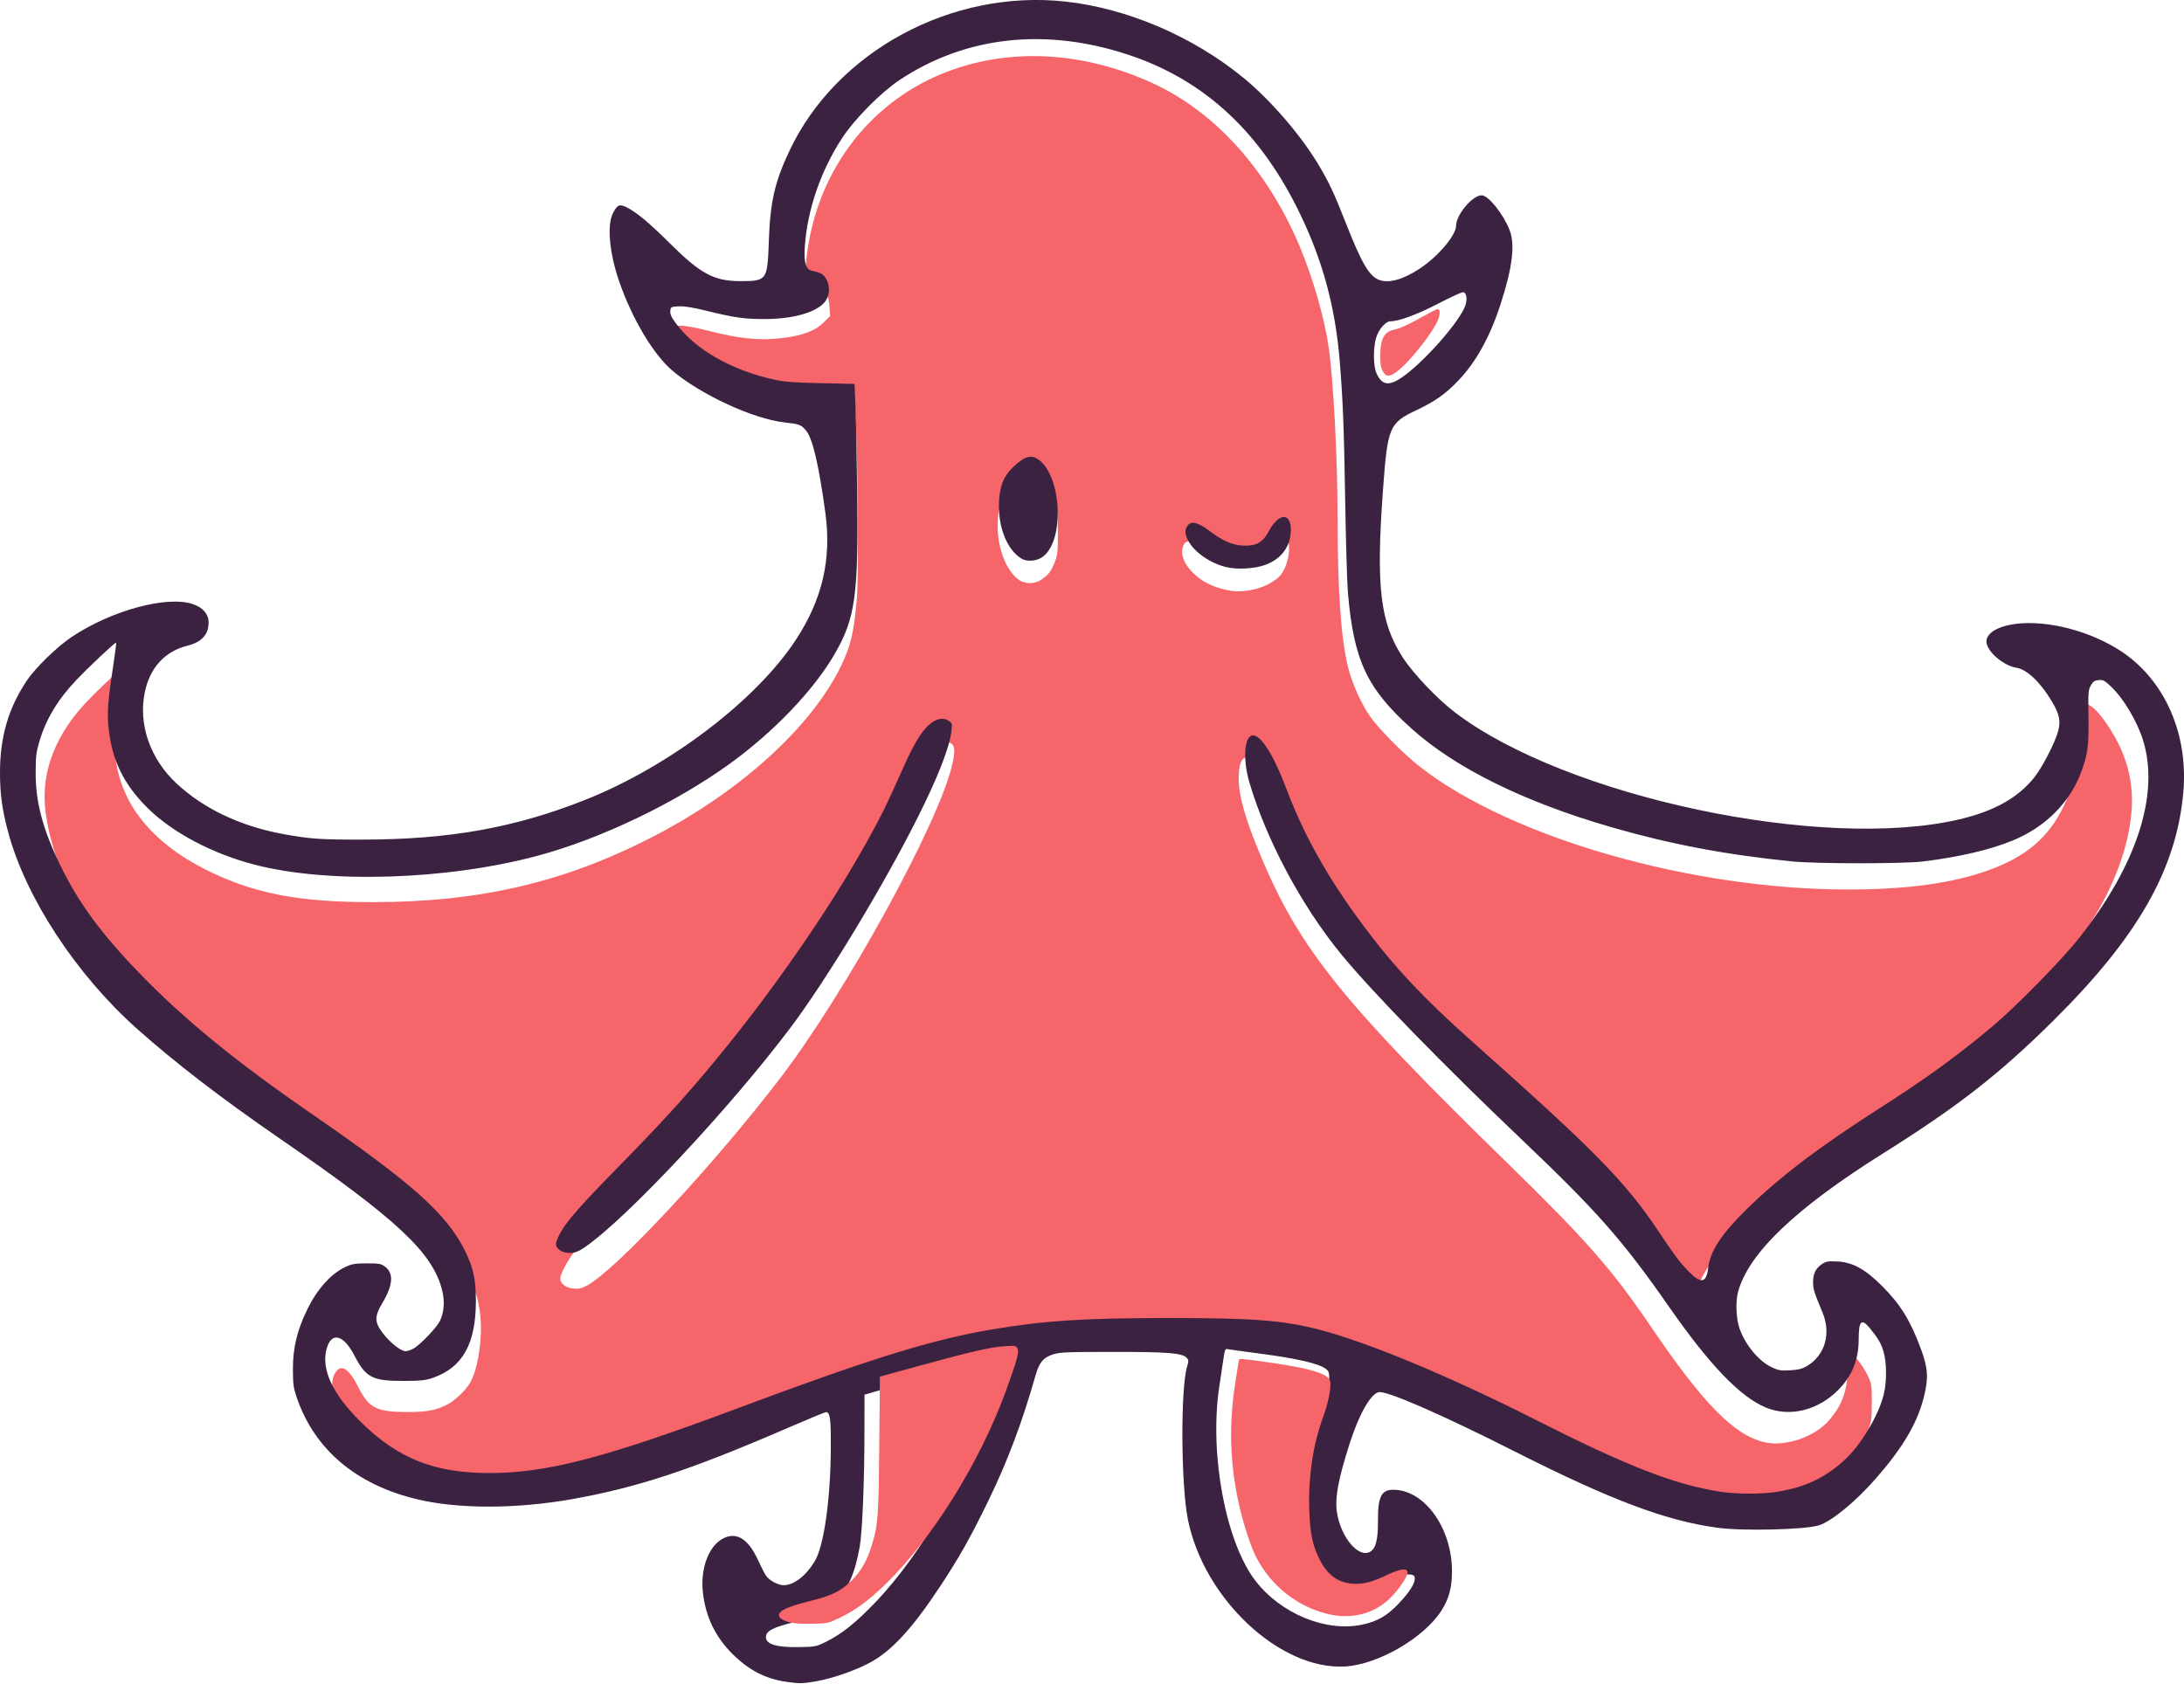
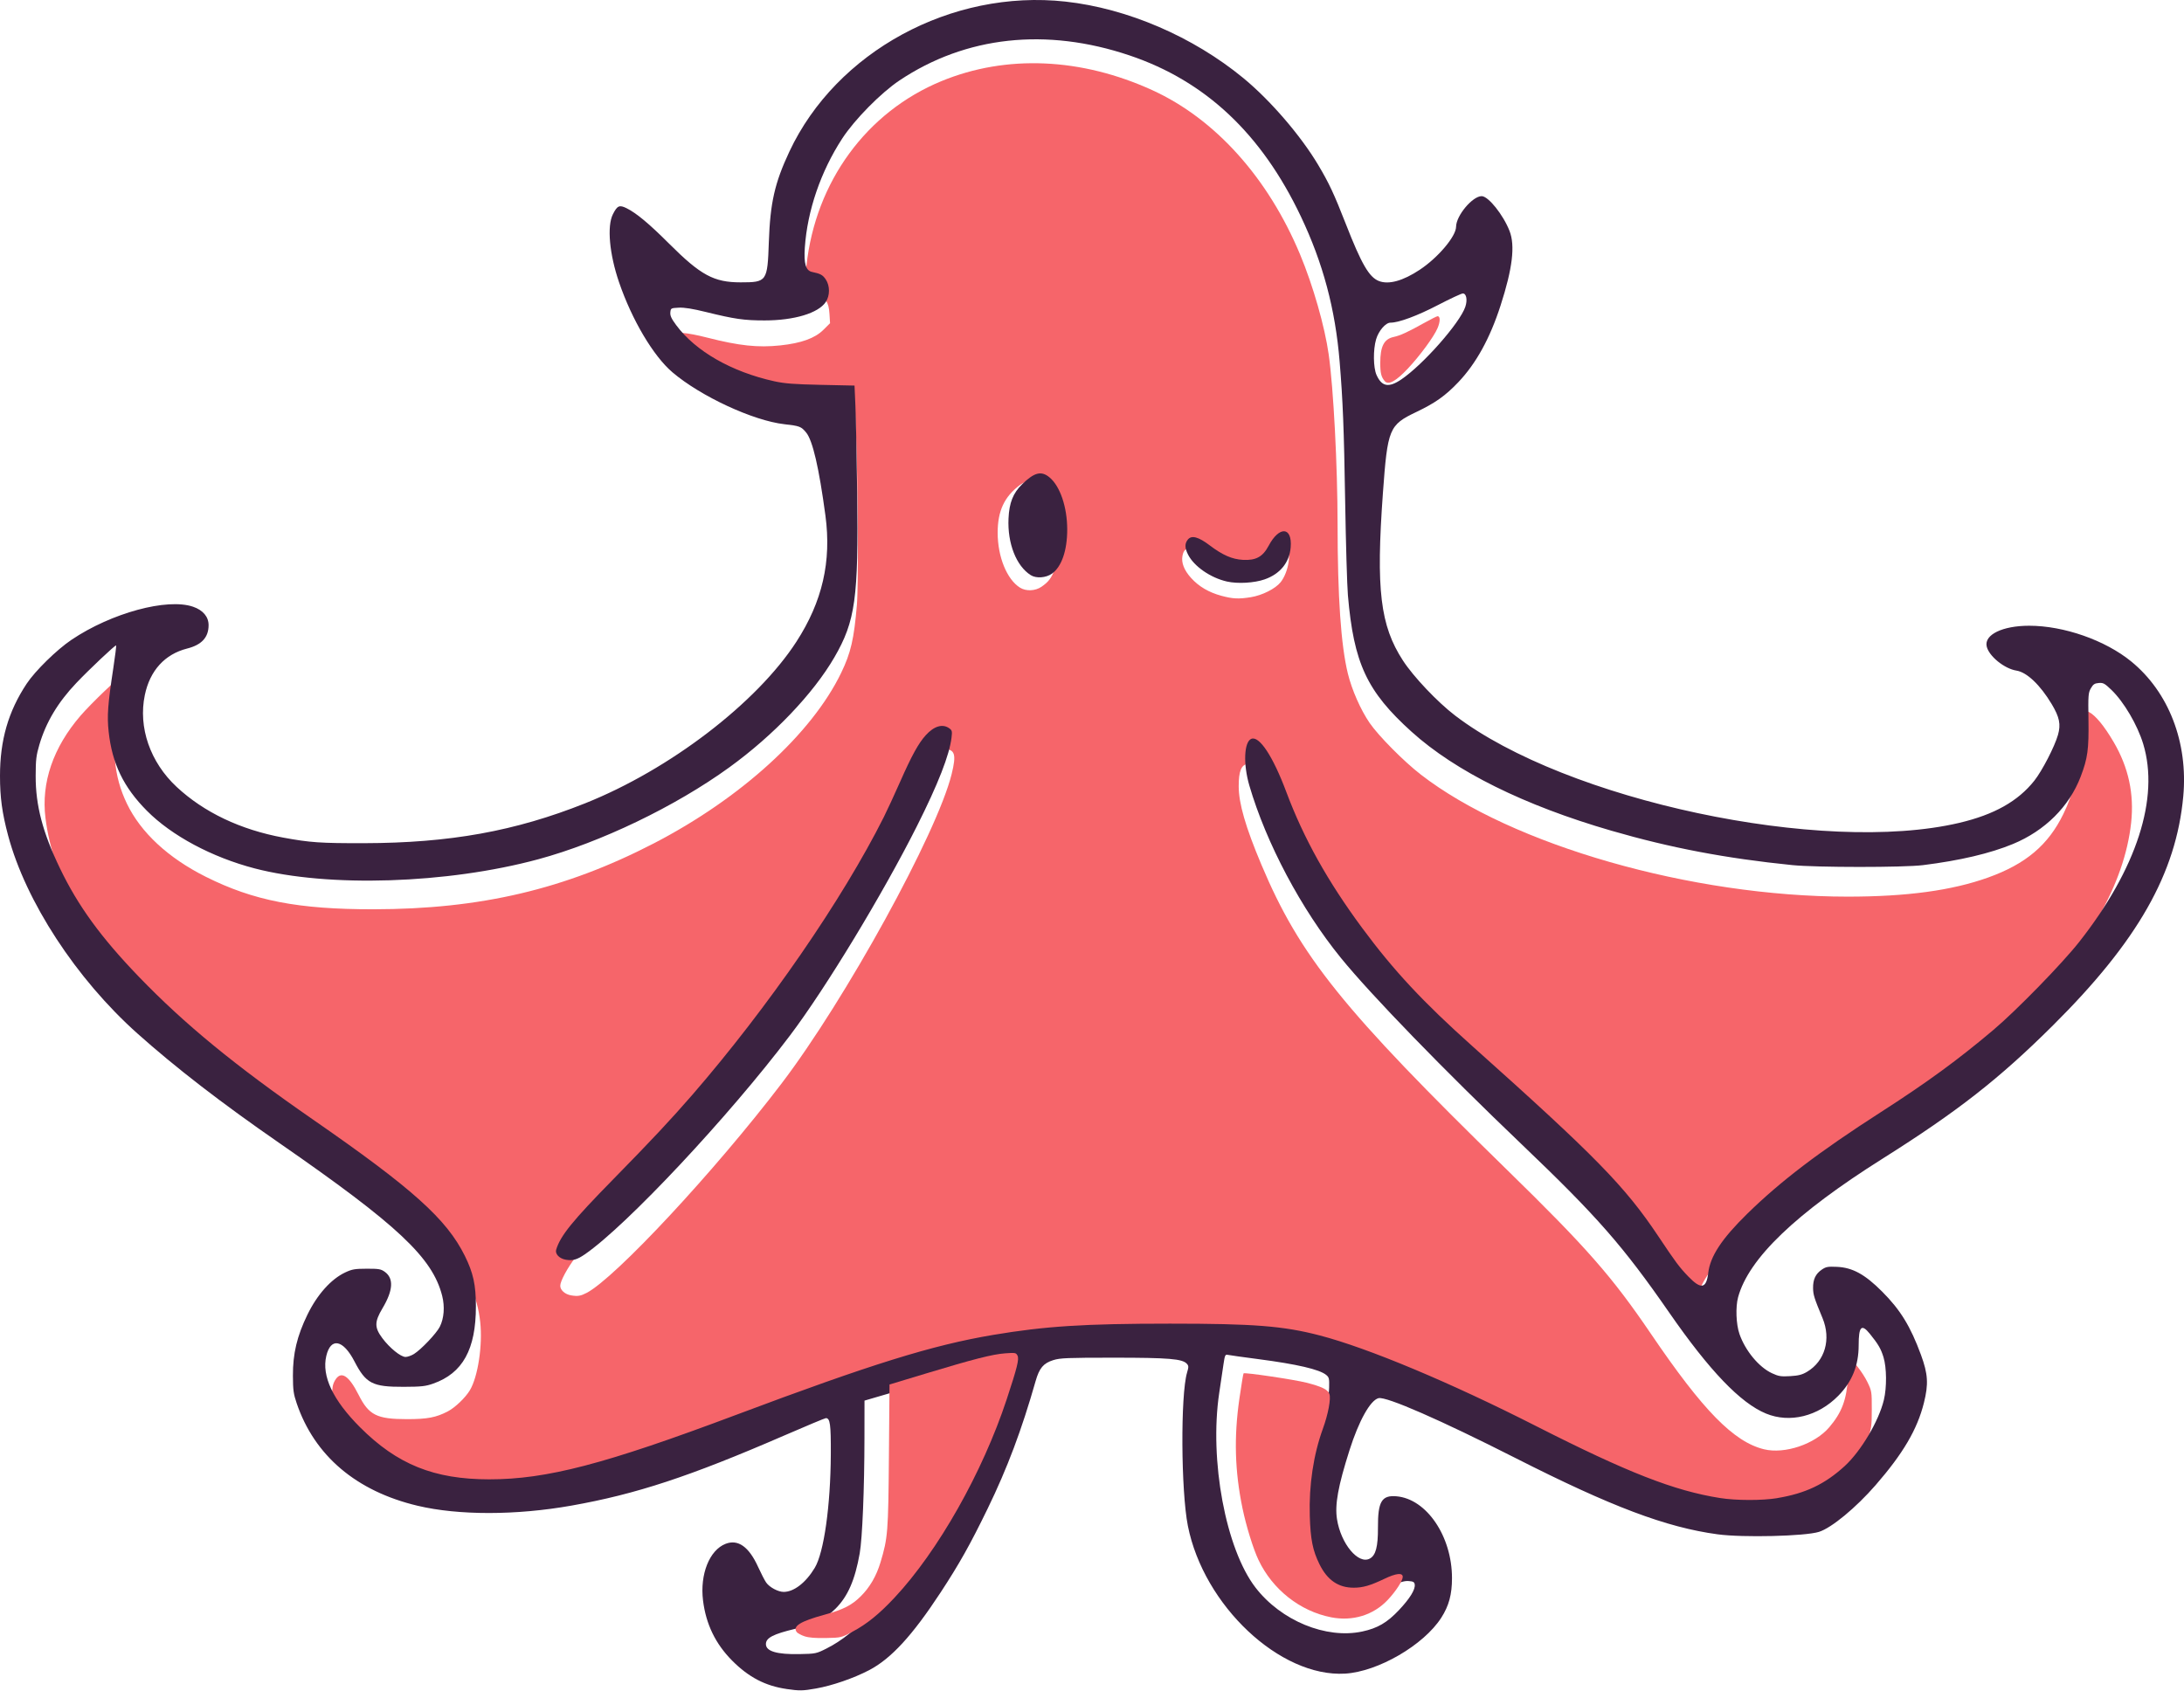
- <svg xmlns="http://www.w3.org/2000/svg" version="1.0" width="215.984pt" height="166.485pt" viewBox="0 0 215.984 166.485" preserveAspectRatio="xMidYMid" id="svg4">
+ <svg xmlns="http://www.w3.org/2000/svg" version="1.0" width="215.984pt" height="167.19pt" viewBox="0 0 215.984 167.19" preserveAspectRatio="xMidYMid" id="svg4">
  <defs id="defs4" />
-   <path style="display:inline;fill:#f6656a;fill-opacity:1;stroke-width:0.136" d="m 169.105,150.463 c -4.34,-0.729 -8.91,-2.531 -16.897,-6.661 -9.611,-4.97 -18.115,-8.581 -22.938,-9.74 -3.375,-0.811 -7.164,-1.028 -16.21,-0.93 -7.055,0.077 -9.499,0.222 -13.458,0.799 -6.091,0.889 -12.816,2.89 -23.774,7.073 -12.068,4.607 -15.161,5.65 -19.821,6.679 -3.378,0.746 -5.359,0.957 -8.103,0.861 -3.638,-0.127 -5.718,-0.685 -8.103,-2.175 -2.781,-1.738 -5.237,-4.317 -6.452,-6.775 -0.469,-0.949 -0.513,-1.133 -0.511,-2.145 10e-4,-0.861 0.062,-1.215 0.274,-1.591 0.58,-1.03 1.362,-0.566 2.35,1.396 1.017,2.019 1.796,2.41 4.807,2.41 1.995,0 2.864,-0.166 4.018,-0.769 0.722,-0.377 1.743,-1.356 2.185,-2.096 0.792,-1.326 1.266,-4.442 1.021,-6.714 -0.557,-5.177 -3.833,-8.796 -15.193,-16.785 -7.991,-5.62 -12.901,-9.653 -17.292,-14.203 C 8.803,92.665 5.254,86.288 4.497,80.207 c -0.435,-3.495 0.757,-6.977 3.461,-10.114 1.078,-1.251 3.973,-4.016 4.028,-3.848 0.024,0.074 -0.122,1.243 -0.324,2.597 -0.664,4.455 -0.419,7.216 0.882,9.929 1.373,2.864 4.083,5.38 7.797,7.241 4.735,2.372 9.137,3.227 16.581,3.22 10.59,-0.009 18.947,-1.973 27.734,-6.518 8.592,-4.444 15.618,-10.84 18.531,-16.869 0.955,-1.977 1.268,-3.33 1.555,-6.718 0.163,-1.93 0.107,-12.126 -0.096,-17.247 l -0.086,-2.163 -3.362,-0.071 c -2.977,-0.063 -3.523,-0.111 -4.768,-0.418 -3.758,-0.927 -6.329,-2.299 -8.442,-4.507 -1.133,-1.183 -1.571,-1.893 -1.421,-2.299 0.129,-0.349 1.332,-0.253 3.372,0.267 3.163,0.807 5.017,1.005 7.221,0.771 2.084,-0.221 3.432,-0.708 4.27,-1.543 l 0.657,-0.654 -0.056,-0.907 c -0.039,-0.631 -0.14,-1.024 -0.331,-1.289 -0.253,-0.351 -0.417,-0.435 -1.386,-0.708 -0.592,-0.167 -0.755,-0.973 -0.561,-2.777 0.894,-8.309 5.946,-15.216 13.36,-18.267 6.402,-2.635 13.81,-2.314 20.851,0.902 6.21,2.836 11.438,8.653 14.607,16.249 1.281,3.071 2.435,7.102 2.829,9.887 0.475,3.347 0.874,11.001 0.878,16.821 0.005,7.177 0.333,11.94 1.015,14.736 0.395,1.618 1.266,3.595 2.156,4.893 0.878,1.28 3.364,3.789 5.053,5.099 9.006,6.987 26.794,12.077 42.213,12.08 5.856,7.75e-4 10.315,-0.606 13.899,-1.891 3.725,-1.336 5.95,-3.218 7.444,-6.293 0.999,-2.057 1.264,-3.456 1.179,-6.217 -0.037,-1.213 -0.015,-2.496 0.049,-2.851 0.373,-2.06 1.831,-1.296 3.742,1.961 1.465,2.497 2.034,5.114 1.731,7.96 -0.646,6.063 -4.397,12.627 -11.129,19.473 -3.744,3.807 -7.611,6.988 -12.517,10.294 -6.688,4.508 -8.01,5.429 -9.893,6.892 -2.761,2.146 -4.164,3.384 -6.039,5.329 -2.358,2.445 -3.414,4.229 -3.414,5.766 0,0.465 -0.264,0.953 -0.514,0.953 -0.051,0 -0.311,-0.153 -0.578,-0.34 -0.648,-0.455 -1.877,-2.056 -3.48,-4.531 -3.258,-5.033 -5.487,-7.354 -18.464,-19.223 -4.756,-4.35 -7.488,-7.334 -10.5,-11.469 -3.267,-4.485 -5.508,-8.53 -7.245,-13.077 -1.118,-2.926 -1.804,-4.309 -2.581,-5.202 -0.513,-0.589 -0.667,-0.688 -1.02,-0.652 -0.625,0.063 -0.885,0.705 -0.885,2.19 -3.1e-4,1.7 0.673,4.031 2.236,7.747 3.819,9.076 8.052,14.338 24.283,30.188 7.891,7.706 10.399,10.564 14.251,16.239 5.149,7.586 8.184,10.685 11.181,11.416 2.052,0.5 5.033,-0.508 6.457,-2.184 1.233,-1.451 1.702,-2.695 1.851,-4.906 0.061,-0.903 0.153,-1.685 0.206,-1.738 0.16,-0.162 1.251,1.229 1.712,2.184 0.423,0.875 0.434,0.942 0.431,2.698 -0.002,1.66 -0.035,1.896 -0.418,3.008 -1.486,4.314 -4.904,7.557 -9.021,8.559 -1.61,0.392 -4.845,0.491 -6.567,0.202 z M 58.016,127.174 c 2.835,-1.478 12.656,-12.026 19.251,-20.677 6.344,-8.321 15.395,-24.78 16.843,-30.628 0.495,-1.999 0.33,-2.488 -0.837,-2.488 -0.587,0 -0.818,0.073 -1.215,0.387 -0.876,0.69 -1.793,2.295 -3.101,5.425 -3.612,8.641 -11.237,20.561 -19.608,30.651 -2.328,2.806 -4.136,4.812 -7.982,8.856 -1.918,2.017 -3.893,4.205 -4.389,4.862 -0.875,1.159 -1.569,2.444 -1.572,2.907 -0.003,0.434 0.473,0.853 1.082,0.953 0.654,0.107 0.933,0.062 1.528,-0.248 z M 123.708,58.362 c 1.123,-0.182 2.426,-0.839 2.938,-1.481 0.804,-1.008 1.11,-3.049 0.544,-3.634 -0.594,-0.614 -1.425,-0.187 -2.126,1.093 -0.614,1.12 -1.008,1.426 -1.942,1.506 -0.954,0.082 -2.029,-0.268 -2.935,-0.956 -1.485,-1.127 -1.699,-1.254 -2.226,-1.327 -0.654,-0.091 -0.91,0.09 -1.025,0.727 -0.122,0.674 0.168,1.412 0.852,2.168 0.769,0.85 1.753,1.43 2.996,1.766 1.135,0.307 1.714,0.334 2.925,0.138 z M 103.016,57.319 c 0.686,-0.481 0.944,-0.823 1.298,-1.72 0.264,-0.669 0.301,-1.012 0.304,-2.837 0.004,-1.769 -0.04,-2.219 -0.293,-3.045 -0.762,-2.485 -2.128,-3.446 -3.47,-2.442 -1.534,1.148 -2.192,2.562 -2.192,4.712 0,2.377 0.908,4.613 2.204,5.43 0.605,0.381 1.526,0.34 2.149,-0.098 z" id="path5" />
-   <path style="display:inline;fill:#3a2240;fill-opacity:1;stroke-width:0.839;stroke-dasharray:none" d="m 77.776,166.353 c -2.086,-0.301 -3.737,-1.158 -5.362,-2.783 -1.655,-1.655 -2.599,-3.594 -2.889,-5.933 -0.32,-2.577 0.636,-4.963 2.234,-5.58 1.227,-0.474 2.303,0.285 3.207,2.262 0.294,0.643 0.655,1.341 0.803,1.55 0.332,0.472 1.18,0.923 1.734,0.923 1.011,0 2.19,-0.909 3.071,-2.369 0.909,-1.507 1.563,-6.116 1.588,-11.187 0.014,-2.953 -0.069,-3.56 -0.49,-3.56 -0.086,0 -1.957,0.778 -4.159,1.729 -9.319,4.025 -14.599,5.757 -20.999,6.887 -5.473,0.966 -11.16,0.972 -15.208,0.016 -6.064,-1.432 -10.204,-4.926 -11.967,-10.098 -0.313,-0.919 -0.365,-1.295 -0.371,-2.71 -0.009,-2.18 0.403,-3.904 1.438,-6.02 0.967,-1.976 2.33,-3.493 3.729,-4.151 0.678,-0.319 0.954,-0.366 2.133,-0.369 1.198,-0.003 1.404,0.033 1.79,0.311 0.897,0.647 0.821,1.825 -0.232,3.588 -0.8,1.339 -0.804,1.885 -0.018,2.937 0.724,0.97 1.822,1.856 2.298,1.856 0.198,-2.9e-4 0.572,-0.131 0.831,-0.291 0.712,-0.439 2.227,-2.03 2.558,-2.685 0.417,-0.827 0.505,-1.969 0.234,-3.04 -0.954,-3.764 -4.392,-6.977 -16.128,-15.068 -5.731,-3.952 -10.23,-7.411 -14.017,-10.778 C 7.541,96.414 2.541,88.788 0.801,82.287 0.208,80.072 -4.7917225e-4,78.545 8.2775436e-7,76.417 8.2082775e-4,72.894 0.819,70.075 2.635,67.343 c 0.841,-1.264 2.979,-3.351 4.436,-4.328 3.941,-2.643 9.46,-4.136 12.027,-3.254 0.98,0.337 1.53,0.987 1.53,1.81 0,1.204 -0.678,1.941 -2.12,2.305 -2.211,0.558 -3.679,2.165 -4.186,4.581 -0.668,3.185 0.528,6.618 3.152,9.051 2.702,2.505 6.306,4.212 10.534,4.989 2.65,0.487 3.69,0.559 7.99,0.549 8.486,-0.019 14.945,-1.179 21.871,-3.929 8.357,-3.318 16.973,-9.882 20.891,-15.914 2.568,-3.954 3.48,-7.901 2.87,-12.422 -0.638,-4.728 -1.263,-7.407 -1.909,-8.184 -0.492,-0.591 -0.639,-0.647 -2.153,-0.817 -3.079,-0.346 -8.273,-2.745 -11.067,-5.113 -1.885,-1.597 -4.001,-5.15 -5.278,-8.861 -0.957,-2.781 -1.208,-5.529 -0.612,-6.706 0.432,-0.853 0.642,-0.947 1.349,-0.598 0.976,0.482 2.228,1.521 4.225,3.507 3.113,3.096 4.415,3.797 7.048,3.797 2.613,0 2.664,-0.071 2.8,-3.971 0.135,-3.868 0.58,-5.82 2.029,-8.9 4.635,-9.849 16.035,-16.018 27.311,-14.78 6.115,0.671 12.599,3.448 17.58,7.528 2.663,2.181 5.667,5.652 7.404,8.554 1.078,1.801 1.567,2.842 2.736,5.819 1.553,3.957 2.307,5.25 3.277,5.623 0.968,0.372 2.373,-0.014 4.032,-1.109 1.816,-1.199 3.588,-3.289 3.595,-4.24 0.008,-1.092 1.621,-3.012 2.531,-3.012 0.656,0 2.126,1.828 2.755,3.426 0.569,1.445 0.296,3.702 -0.886,7.345 -1.051,3.239 -2.421,5.714 -4.182,7.558 -1.272,1.331 -2.275,2.039 -4.151,2.931 -2.695,1.281 -2.839,1.629 -3.302,7.973 -0.694,9.521 -0.271,13.051 1.976,16.5 1.041,1.598 3.413,4.091 5.154,5.417 10.985,8.368 36.35,13.748 49.87,10.576 3.451,-0.81 5.805,-2.127 7.421,-4.155 0.767,-0.963 2.007,-3.352 2.337,-4.506 0.299,-1.043 0.153,-1.751 -0.625,-3.044 -1.135,-1.885 -2.452,-3.13 -3.479,-3.291 -1.203,-0.188 -2.739,-1.436 -2.947,-2.393 -0.249,-1.148 1.574,-2.027 4.204,-2.027 3.426,5.1e-5 7.518,1.426 10.088,3.515 3.715,3.02 5.637,7.975 5.151,13.28 -0.696,7.597 -4.509,14.275 -12.888,22.569 -5.32,5.267 -9.423,8.463 -16.841,13.119 -8.606,5.402 -13.245,9.832 -14.295,13.65 -0.264,0.962 -0.201,2.67 0.135,3.628 0.576,1.647 1.922,3.264 3.213,3.862 0.655,0.303 0.887,0.34 1.803,0.287 0.82,-0.048 1.185,-0.141 1.664,-0.425 1.778,-1.053 2.402,-3.212 1.531,-5.298 -0.819,-1.963 -0.922,-2.286 -0.932,-2.944 -0.013,-0.854 0.244,-1.402 0.855,-1.821 0.416,-0.285 0.601,-0.319 1.502,-0.279 1.546,0.069 2.769,0.736 4.475,2.439 1.807,1.806 2.798,3.413 3.837,6.226 0.699,1.894 0.759,2.876 0.289,4.741 -0.657,2.608 -2.056,4.98 -4.771,8.089 -1.951,2.235 -4.368,4.222 -5.603,4.607 -1.385,0.432 -7.514,0.579 -10.025,0.241 -5.091,-0.685 -10.516,-2.724 -19.983,-7.509 -7.431,-3.756 -12.795,-6.092 -13.551,-5.9 -0.812,0.206 -1.944,2.225 -2.867,5.117 -1.135,3.555 -1.465,5.367 -1.239,6.802 0.383,2.425 2.112,4.492 3.245,3.879 0.589,-0.319 0.814,-1.172 0.805,-3.049 -0.013,-2.568 0.366,-3.208 1.824,-3.086 2.984,0.25 5.498,3.936 5.498,8.059 0,1.612 -0.304,2.73 -1.061,3.905 -1.739,2.698 -6.256,5.311 -9.511,5.502 -6.426,0.378 -13.988,-6.702 -15.549,-14.558 -0.682,-3.434 -0.732,-12.895 -0.08,-15.088 0.167,-0.561 0.165,-0.666 -0.017,-0.869 -0.439,-0.49 -1.775,-0.601 -7.232,-0.601 -4.587,0 -5.306,0.029 -5.981,0.24 -0.976,0.306 -1.38,0.783 -1.746,2.063 -1.377,4.814 -2.801,8.586 -4.745,12.567 -1.727,3.537 -2.808,5.455 -4.663,8.271 -2.794,4.242 -4.887,6.507 -7.057,7.637 -1.52,0.792 -3.646,1.523 -5.246,1.805 -1.322,0.233 -1.63,0.238 -2.927,0.051 z m 3.972,-3.991 c 1.5,-0.75 2.903,-1.872 4.762,-3.81 4.768,-4.971 9.284,-12.932 11.755,-20.724 0.661,-2.085 0.714,-2.434 0.416,-2.736 -0.548,-0.554 -3.297,-0.022 -10.038,1.941 l -3.149,0.917 -0.005,3.704 c -0.006,4.974 -0.209,9.874 -0.469,11.339 -0.467,2.624 -1.171,4.231 -2.384,5.443 -0.957,0.955 -2.153,1.551 -3.998,1.992 -2.185,0.522 -2.894,0.89 -2.894,1.503 0,0.71 1.077,1.03 3.325,0.986 1.59,-0.031 1.659,-0.045 2.679,-0.555 z m 52.972,-1.669 c 1.512,-0.322 2.463,-0.875 3.63,-2.111 1.084,-1.147 1.627,-2.026 1.558,-2.52 -0.034,-0.242 -0.146,-0.305 -0.601,-0.339 -0.43,-0.032 -0.876,0.103 -1.928,0.581 -1.576,0.716 -2.217,0.89 -3.297,0.895 -1.649,0.007 -3.204,-1.081 -3.973,-2.781 -0.763,-1.686 -0.924,-2.67 -0.929,-5.705 -0.006,-3.706 0.337,-5.646 1.677,-9.477 0.429,-1.228 0.567,-1.833 0.587,-2.579 0.024,-0.873 -0.007,-1.001 -0.291,-1.235 -0.663,-0.545 -2.881,-1.059 -6.734,-1.56 -1.485,-0.193 -2.829,-0.381 -2.988,-0.416 -0.264,-0.059 -0.301,0.019 -0.436,0.926 -0.081,0.545 -0.272,1.823 -0.424,2.84 -0.989,6.613 0.65,15.352 3.591,19.153 2.529,3.268 6.977,5.091 10.557,4.328 z m 41.04,-13.14 c 2.777,-0.455 4.702,-1.365 6.66,-3.145 1.613,-1.467 3.38,-4.435 3.882,-6.52 0.299,-1.241 0.282,-3.177 -0.036,-4.211 -0.258,-0.84 -0.525,-1.294 -1.361,-2.318 -0.817,-1.001 -1.095,-0.711 -1.095,1.14 0,1.991 -0.645,3.586 -2.012,4.974 -2.003,2.034 -4.801,2.72 -7.152,1.754 -2.528,-1.038 -5.586,-4.217 -9.579,-9.956 -4.561,-6.555 -7.131,-9.474 -14.563,-16.543 -7.748,-7.369 -14.921,-14.734 -17.894,-18.373 -3.919,-4.796 -7.388,-11.302 -9.059,-16.99 -0.62,-2.11 -0.523,-4.314 0.203,-4.596 0.791,-0.307 2.135,1.727 3.448,5.218 1.726,4.59 4.085,8.802 7.517,13.424 3.108,4.185 6.027,7.302 10.903,11.641 12.161,10.822 15.078,13.791 18.359,18.687 1.745,2.604 2.093,3.069 2.988,3.993 1.25,1.291 1.779,1.197 1.964,-0.35 0.196,-1.649 1.338,-3.375 3.861,-5.835 3.296,-3.214 7.114,-6.108 13.185,-9.993 4.592,-2.938 7.646,-5.16 11.172,-8.128 2.27,-1.91 6.785,-6.523 8.463,-8.647 5.695,-7.206 7.961,-14.183 6.336,-19.508 -0.573,-1.878 -1.913,-4.146 -3.146,-5.326 -0.667,-0.637 -0.81,-0.715 -1.253,-0.677 -0.409,0.035 -0.551,0.131 -0.777,0.522 -0.256,0.444 -0.274,0.671 -0.238,3.099 0.042,2.923 -0.076,3.787 -0.769,5.598 -1.129,2.953 -3.535,5.336 -6.706,6.642 -2.251,0.927 -5.241,1.627 -8.884,2.08 -1.912,0.238 -10.564,0.236 -12.933,-0.003 -6.57,-0.662 -12.025,-1.695 -17.888,-3.388 -8.617,-2.488 -15.408,-5.837 -19.759,-9.747 -4.427,-3.978 -5.72,-6.741 -6.298,-13.454 -0.081,-0.941 -0.203,-5.1 -0.271,-9.242 -0.118,-7.176 -0.227,-9.915 -0.546,-13.761 -0.431,-5.192 -1.641,-9.7 -3.841,-14.309 C 124.752,13.163 119.205,7.973 111.699,5.455 103.465,2.693 95.504,3.557 88.948,7.923 c -1.835,1.222 -4.436,3.851 -5.658,5.718 -2.123,3.246 -3.448,7.094 -3.699,10.745 -0.109,1.582 0.096,2.269 0.714,2.396 0.834,0.171 1.062,0.296 1.359,0.741 0.42,0.63 0.419,1.585 -4.6e-4,2.217 -0.732,1.101 -3.123,1.819 -6.055,1.818 -2.028,-4.63e-4 -2.958,-0.133 -5.781,-0.827 -1.342,-0.33 -2.159,-0.459 -2.708,-0.43 -0.77,0.04 -0.788,0.051 -0.828,0.463 -0.031,0.326 0.101,0.613 0.582,1.26 1.908,2.566 5.463,4.594 9.683,5.523 1.03,0.227 1.95,0.298 4.618,0.355 l 3.332,0.072 0.088,2.003 c 0.049,1.102 0.127,4.961 0.175,8.576 0.136,10.356 -0.179,12.618 -2.253,16.181 -2.085,3.581 -6.016,7.683 -10.393,10.842 -5.336,3.852 -12.731,7.394 -18.905,9.055 -8.992,2.419 -20.748,2.794 -28.044,0.895 -4.23,-1.101 -8.204,-3.22 -10.654,-5.681 -2.306,-2.316 -3.434,-4.641 -3.776,-7.778 -0.169,-1.553 -0.085,-2.704 0.459,-6.258 0.184,-1.203 0.309,-2.213 0.279,-2.244 -0.071,-0.072 -2.671,2.372 -3.935,3.699 -1.829,1.919 -2.998,3.864 -3.654,6.08 -0.314,1.061 -0.363,1.473 -0.367,3.074 -0.007,2.916 0.69,5.554 2.404,9.105 1.783,3.693 4.052,6.8 7.789,10.664 4.516,4.669 9.518,8.757 17.2,14.055 9.881,6.815 13.245,9.822 15.05,13.45 0.831,1.672 1.091,2.853 1.093,4.962 0.002,4.242 -1.303,6.595 -4.225,7.618 -0.755,0.264 -1.168,0.309 -2.912,0.316 -3.095,0.012 -3.738,-0.319 -4.875,-2.508 -1.118,-2.152 -2.344,-2.387 -2.783,-0.534 -0.47,1.982 0.652,4.347 3.332,7.021 3.678,3.67 7.326,5.135 12.788,5.135 5.68,0 11.418,-1.492 24.379,-6.338 13.395,-5.009 19.442,-6.882 25.459,-7.888 5.154,-0.862 9.009,-1.106 17.469,-1.107 8.313,-0.001 11.224,0.227 14.829,1.164 4.779,1.242 12.904,4.631 21.355,8.909 9.068,4.59 13.678,6.387 18.228,7.103 1.592,0.251 4.161,0.255 5.656,0.01 z M 138.586,37.367 c 2.153,-1.453 5.78,-5.551 6.322,-7.142 0.231,-0.678 0.113,-1.321 -0.242,-1.321 -0.141,0 -1.249,0.513 -2.461,1.141 -2.052,1.062 -3.872,1.734 -4.698,1.734 -0.478,0 -1.174,0.804 -1.42,1.641 -0.303,1.031 -0.281,2.788 0.043,3.51 0.521,1.159 1.206,1.281 2.456,0.437 z" id="path6" />
-   <path style="display:inline;fill:#3a2240;fill-opacity:1;stroke-width:0.136" d="m 100.998,55.245 c -1.434,-0.903 -2.315,-3.142 -2.202,-5.6 0.072,-1.566 0.45,-2.519 1.346,-3.393 1.209,-1.18 1.892,-1.353 2.702,-0.686 1.051,0.866 1.757,2.942 1.757,5.166 0,2.079 -0.555,3.683 -1.511,4.363 -0.586,0.418 -1.556,0.487 -2.092,0.15 z" id="path7" />
-   <path style="fill:#3a2240;fill-opacity:1;stroke-width:0.136" d="m 55.948,123.893 c -0.634,-0.11 -1.074,-0.573 -0.945,-0.995 0.423,-1.387 1.605,-2.844 5.688,-7.007 3.721,-3.795 5.686,-5.894 7.806,-8.34 7.44,-8.585 14.835,-19.316 18.904,-27.434 0.334,-0.667 1.066,-2.251 1.627,-3.52 1.136,-2.572 1.803,-3.785 2.518,-4.575 0.82,-0.908 1.661,-1.161 2.32,-0.699 0.285,0.2 0.31,0.295 0.236,0.917 -0.202,1.721 -1.322,4.589 -3.424,8.769 -3.386,6.733 -9.018,16.024 -12.548,20.7 -6.049,8.013 -16.176,18.821 -20.284,21.647 -0.778,0.536 -1.209,0.658 -1.897,0.538 z" id="path8" />
-   <path style="fill:#3a2240;fill-opacity:1;stroke-width:0.136" d="m 121.332,56.107 c -1.618,-0.368 -3.244,-1.492 -3.836,-2.653 -0.338,-0.662 -0.345,-1.102 -0.024,-1.498 0.367,-0.453 1.045,-0.272 2.163,0.576 1.272,0.965 2.215,1.376 3.29,1.434 1.278,0.069 1.957,-0.304 2.535,-1.393 1.052,-1.982 2.345,-1.896 2.181,0.145 -0.121,1.502 -1.038,2.637 -2.567,3.174 -1.031,0.362 -2.677,0.457 -3.743,0.215 z" id="path9" />
-   <path style="fill:#f6656a;fill-opacity:1;stroke-width:0.125" d="m 131.694,159.723 c -3.245,-0.632 -6.122,-2.887 -7.581,-5.945 -0.551,-1.154 -1.282,-3.498 -1.67,-5.352 -0.805,-3.851 -0.906,-7.376 -0.324,-11.379 0.204,-1.402 0.4,-2.581 0.435,-2.618 0.113,-0.119 5.304,0.645 6.569,0.966 1.615,0.41 2.234,0.71 2.4,1.162 0.181,0.492 -0.12,2.088 -0.684,3.627 -0.979,2.675 -1.458,5.842 -1.364,9.014 0.073,2.451 0.306,3.606 1.014,5.026 0.822,1.651 1.973,2.432 3.582,2.432 0.948,0 1.737,-0.227 3.186,-0.915 1.241,-0.589 1.935,-0.664 1.935,-0.209 0,0.396 -0.727,1.505 -1.566,2.388 -1.506,1.585 -3.67,2.243 -5.931,1.803 z" id="path10" />
-   <path style="fill:#f6656a;fill-opacity:1;stroke-width:0.138" d="m 77.982,160.44 c -0.357,-0.109 -0.726,-0.288 -0.82,-0.396 -0.485,-0.564 0.368,-1.05 2.968,-1.69 1.945,-0.478 2.858,-0.898 3.813,-1.754 0.975,-0.873 1.681,-1.973 2.119,-3.304 0.777,-2.355 0.823,-2.887 0.891,-10.284 l 0.063,-6.852 3.819,-1.047 c 5.16,-1.415 7.12,-1.868 8.477,-1.959 1.081,-0.072 1.154,-0.06 1.312,0.226 0.185,0.334 -0.042,1.164 -1.148,4.204 -2.569,7.057 -7.294,14.639 -11.919,19.126 -1.644,1.595 -2.942,2.549 -4.486,3.295 -1.167,0.565 -1.205,0.573 -2.811,0.602 -1.117,0.021 -1.832,-0.032 -2.277,-0.169 z" id="path11" />
-   <path style="fill:#f6656a;fill-opacity:1;stroke-width:0.096" d="m 136.948,36.998 c -0.351,-0.407 -0.449,-0.797 -0.449,-1.793 0,-1.658 0.371,-2.378 1.332,-2.583 0.644,-0.138 1.415,-0.493 2.989,-1.373 0.666,-0.373 1.271,-0.678 1.346,-0.678 0.279,0 0.278,0.525 -0.003,1.184 -0.358,0.844 -1.743,2.729 -2.948,4.01 -1.163,1.238 -1.912,1.645 -2.268,1.233 z" id="path12" />
+   <path style="display:inline;fill:#f6656a;fill-opacity:1;stroke-width:0.136" d="m 169.105,151.168 c -4.34,-0.729 -8.91,-2.531 -16.897,-6.661 -9.611,-4.97 -18.115,-8.581 -22.938,-9.74 -3.375,-0.811 -7.164,-1.028 -16.21,-0.93 -7.055,0.077 -9.499,0.222 -13.458,0.799 -6.091,0.889 -12.816,2.89 -23.774,7.073 -12.068,4.607 -15.161,5.65 -19.821,6.679 -3.378,0.746 -5.359,0.957 -8.103,0.861 -3.638,-0.127 -5.718,-0.685 -8.103,-2.175 -2.781,-1.738 -5.237,-4.317 -6.452,-6.775 -0.469,-0.949 -0.513,-1.133 -0.511,-2.145 10e-4,-0.861 0.062,-1.215 0.274,-1.591 0.58,-1.03 1.362,-0.566 2.35,1.396 1.017,2.019 1.796,2.41 4.807,2.41 1.995,0 2.864,-0.166 4.018,-0.769 0.722,-0.377 1.743,-1.356 2.185,-2.096 0.792,-1.326 1.266,-4.442 1.021,-6.714 -0.557,-5.177 -3.833,-8.796 -15.193,-16.785 -7.991,-5.62 -12.901,-9.653 -17.292,-14.203 C 8.803,93.371 5.254,86.993 4.497,80.912 c -0.435,-3.495 0.757,-6.977 3.461,-10.114 1.078,-1.251 3.973,-4.016 4.028,-3.848 0.024,0.074 -0.122,1.243 -0.324,2.597 -0.664,4.455 -0.419,7.216 0.882,9.929 1.373,2.864 4.083,5.38 7.797,7.241 4.735,2.372 9.137,3.227 16.581,3.22 10.59,-0.009 18.947,-1.973 27.734,-6.518 8.592,-4.444 15.618,-10.84 18.531,-16.869 0.955,-1.977 1.268,-3.33 1.555,-6.718 0.163,-1.93 0.107,-12.126 -0.096,-17.247 l -0.086,-2.163 -3.362,-0.071 c -2.977,-0.063 -3.523,-0.111 -4.768,-0.418 -3.758,-0.927 -6.329,-2.299 -8.442,-4.507 -1.133,-1.183 -1.571,-1.893 -1.421,-2.299 0.129,-0.349 1.332,-0.253 3.372,0.267 3.163,0.807 5.017,1.005 7.221,0.771 2.084,-0.221 3.432,-0.708 4.27,-1.543 l 0.657,-0.654 -0.056,-0.907 c -0.039,-0.631 -0.14,-1.024 -0.331,-1.289 -0.253,-0.351 -0.417,-0.435 -1.386,-0.708 -0.592,-0.167 -0.755,-0.973 -0.561,-2.777 0.894,-8.309 5.946,-15.216 13.36,-18.267 6.402,-2.635 13.81,-2.314 20.851,0.902 6.21,2.836 11.438,8.653 14.607,16.249 1.281,3.071 2.435,7.102 2.829,9.887 0.475,3.347 0.874,11.001 0.878,16.821 0.005,7.177 0.333,11.94 1.015,14.736 0.395,1.618 1.266,3.595 2.156,4.893 0.878,1.28 3.364,3.789 5.053,5.099 9.006,6.987 26.794,12.077 42.213,12.08 5.856,7.75e-4 10.315,-0.606 13.899,-1.891 3.725,-1.336 5.95,-3.218 7.444,-6.293 0.999,-2.057 1.264,-3.456 1.179,-6.217 -0.037,-1.213 -0.015,-2.496 0.049,-2.851 0.373,-2.06 1.831,-1.296 3.742,1.961 1.465,2.497 2.034,5.114 1.731,7.96 -0.646,6.063 -4.397,12.627 -11.129,19.473 -3.744,3.807 -7.611,6.988 -12.517,10.294 -6.688,4.508 -8.01,5.429 -9.893,6.892 -2.761,2.146 -4.164,3.384 -6.039,5.329 -2.358,2.445 -3.414,4.229 -3.414,5.766 0,0.465 -0.264,0.953 -0.514,0.953 -0.051,0 -0.311,-0.153 -0.578,-0.34 -0.648,-0.455 -1.877,-2.056 -3.48,-4.531 -3.258,-5.033 -5.487,-7.354 -18.464,-19.223 -4.756,-4.35 -7.488,-7.334 -10.5,-11.469 -3.267,-4.485 -5.508,-8.53 -7.245,-13.077 -1.118,-2.926 -1.804,-4.309 -2.581,-5.202 -0.513,-0.589 -0.667,-0.688 -1.02,-0.652 -0.625,0.063 -0.885,0.705 -0.885,2.19 -3.1e-4,1.7 0.673,4.031 2.236,7.747 3.819,9.076 8.052,14.338 24.283,30.188 7.891,7.706 10.399,10.564 14.251,16.239 5.149,7.586 8.184,10.685 11.181,11.416 2.052,0.5 5.033,-0.508 6.457,-2.184 1.233,-1.451 1.702,-2.695 1.851,-4.906 0.061,-0.903 0.153,-1.685 0.206,-1.738 0.16,-0.162 1.251,1.229 1.712,2.184 0.423,0.875 0.434,0.942 0.431,2.698 -0.002,1.66 -0.035,1.896 -0.418,3.008 -1.486,4.314 -4.904,7.557 -9.021,8.559 -1.61,0.392 -4.845,0.491 -6.567,0.202 z M 58.016,127.879 c 2.835,-1.478 12.656,-12.026 19.251,-20.677 6.344,-8.321 15.395,-24.78 16.843,-30.628 0.495,-1.999 0.33,-2.488 -0.837,-2.488 -0.587,0 -0.818,0.073 -1.215,0.387 -0.876,0.69 -1.793,2.295 -3.101,5.425 -3.612,8.641 -11.237,20.561 -19.608,30.651 -2.328,2.806 -4.136,4.812 -7.982,8.856 -1.918,2.017 -3.893,4.205 -4.389,4.862 -0.875,1.159 -1.569,2.444 -1.572,2.907 -0.003,0.434 0.473,0.853 1.082,0.953 0.654,0.107 0.933,0.062 1.528,-0.248 z M 123.708,59.067 c 1.123,-0.182 2.426,-0.839 2.938,-1.481 0.804,-1.008 1.11,-3.049 0.544,-3.634 -0.594,-0.614 -1.425,-0.187 -2.126,1.093 -0.614,1.12 -1.008,1.426 -1.942,1.506 -0.954,0.082 -2.029,-0.268 -2.935,-0.956 -1.485,-1.127 -1.699,-1.254 -2.226,-1.327 -0.654,-0.091 -0.91,0.09 -1.025,0.727 -0.122,0.674 0.168,1.412 0.852,2.168 0.769,0.85 1.753,1.43 2.996,1.766 1.135,0.307 1.714,0.334 2.925,0.138 z M 103.016,58.024 c 0.686,-0.481 0.944,-0.823 1.298,-1.72 0.264,-0.669 0.301,-1.012 0.304,-2.837 0.004,-1.769 -0.04,-2.219 -0.293,-3.045 -0.762,-2.485 -2.128,-3.446 -3.47,-2.442 -1.534,1.148 -2.192,2.562 -2.192,4.712 0,2.377 0.908,4.613 2.204,5.43 0.605,0.381 1.526,0.34 2.149,-0.098 z" id="path5" />
+   <path style="display:inline;fill:#3a2240;fill-opacity:1;stroke-width:0.84;stroke-dasharray:none" d="m 77.776,167.057 c -2.086,-0.302 -3.737,-1.163 -5.362,-2.795 -1.655,-1.662 -2.599,-3.609 -2.889,-5.958 -0.32,-2.588 0.636,-4.984 2.234,-5.604 1.227,-0.476 2.303,0.286 3.207,2.272 0.294,0.646 0.655,1.346 0.803,1.557 0.332,0.474 1.18,0.927 1.734,0.927 1.011,0 2.19,-0.913 3.071,-2.379 0.909,-1.513 1.563,-6.142 1.588,-11.234 0.014,-2.965 -0.069,-3.575 -0.49,-3.575 -0.086,0 -1.957,0.782 -4.159,1.737 -9.319,4.042 -14.599,5.781 -20.999,6.916 -5.473,0.97 -11.16,0.976 -15.208,0.016 -6.064,-1.438 -10.204,-4.946 -11.967,-10.141 -0.313,-0.923 -0.365,-1.3 -0.371,-2.722 -0.009,-2.19 0.403,-3.921 1.438,-6.046 0.967,-1.985 2.33,-3.508 3.729,-4.168 0.678,-0.32 0.954,-0.368 2.133,-0.371 1.198,-0.003 1.404,0.033 1.79,0.312 0.897,0.65 0.821,1.833 -0.232,3.603 -0.8,1.345 -0.804,1.893 -0.018,2.95 0.724,0.974 1.822,1.864 2.298,1.863 0.198,-2.9e-4 0.572,-0.132 0.831,-0.292 0.712,-0.441 2.227,-2.038 2.558,-2.697 0.417,-0.831 0.505,-1.978 0.234,-3.053 -0.954,-3.78 -4.392,-7.006 -16.128,-15.132 -5.731,-3.968 -10.23,-7.442 -14.017,-10.824 C 7.541,96.822 2.541,89.164 0.801,82.636 0.208,80.411 -4.7917225e-4,78.878 8.2775436e-7,76.741 8.2082775e-4,73.203 0.819,70.372 2.635,67.628 c 0.841,-1.27 2.979,-3.365 4.436,-4.346 3.941,-2.654 9.46,-4.153 12.027,-3.268 0.98,0.338 1.53,0.991 1.53,1.818 0,1.209 -0.678,1.949 -2.12,2.315 -2.211,0.561 -3.679,2.174 -4.186,4.601 -0.668,3.199 0.528,6.646 3.152,9.089 2.702,2.515 6.306,4.229 10.534,5.011 2.65,0.489 3.69,0.561 7.99,0.552 8.486,-0.019 14.945,-1.184 21.871,-3.946 8.357,-3.333 16.973,-9.924 20.891,-15.982 2.568,-3.971 3.48,-7.934 2.87,-12.475 -0.638,-4.748 -1.263,-7.438 -1.909,-8.218 -0.492,-0.594 -0.639,-0.65 -2.153,-0.82 -3.079,-0.347 -8.273,-2.757 -11.067,-5.134 -1.885,-1.604 -4.001,-5.171 -5.278,-8.898 -0.957,-2.792 -1.208,-5.552 -0.612,-6.734 0.432,-0.857 0.642,-0.951 1.349,-0.601 0.976,0.484 2.228,1.527 4.225,3.522 3.113,3.109 4.415,3.813 7.048,3.813 2.613,0 2.664,-0.072 2.8,-3.988 0.135,-3.885 0.58,-5.845 2.029,-8.938 4.635,-9.891 16.035,-16.086 27.311,-14.843 6.115,0.674 12.599,3.462 17.58,7.559 2.663,2.19 5.667,5.676 7.404,8.59 1.078,1.809 1.567,2.854 2.736,5.844 1.553,3.974 2.307,5.273 3.277,5.647 0.968,0.374 2.373,-0.014 4.032,-1.114 1.816,-1.204 3.588,-3.302 3.595,-4.258 0.008,-1.097 1.621,-3.025 2.531,-3.025 0.656,0 2.126,1.836 2.755,3.44 0.569,1.451 0.296,3.718 -0.886,7.376 -1.051,3.253 -2.421,5.739 -4.182,7.59 -1.272,1.337 -2.275,2.048 -4.151,2.944 -2.695,1.287 -2.839,1.636 -3.302,8.007 -0.694,9.561 -0.271,13.106 1.976,16.57 1.041,1.604 3.413,4.108 5.154,5.44 10.985,8.404 36.35,13.806 49.87,10.621 3.451,-0.813 5.805,-2.136 7.421,-4.172 0.767,-0.967 2.007,-3.366 2.337,-4.525 0.299,-1.047 0.153,-1.758 -0.625,-3.057 -1.135,-1.893 -2.452,-3.143 -3.479,-3.305 -1.203,-0.189 -2.739,-1.442 -2.947,-2.403 -0.249,-1.153 1.574,-2.035 4.204,-2.035 3.426,5.1e-5 7.518,1.432 10.088,3.53 3.715,3.033 5.637,8.008 5.151,13.336 -0.696,7.629 -4.509,14.335 -12.888,22.665 -5.32,5.289 -9.423,8.499 -16.841,13.175 -8.606,5.424 -13.245,9.873 -14.295,13.707 -0.264,0.966 -0.201,2.681 0.135,3.644 0.576,1.654 1.922,3.278 3.213,3.878 0.655,0.305 0.887,0.342 1.803,0.288 0.82,-0.048 1.185,-0.142 1.664,-0.427 1.778,-1.058 2.402,-3.226 1.531,-5.32 -0.819,-1.971 -0.922,-2.295 -0.932,-2.956 -0.013,-0.858 0.244,-1.408 0.855,-1.828 0.416,-0.286 0.601,-0.32 1.502,-0.28 1.546,0.069 2.769,0.739 4.475,2.45 1.807,1.813 2.798,3.427 3.837,6.253 0.699,1.902 0.759,2.888 0.289,4.761 -0.657,2.619 -2.056,5.001 -4.771,8.123 -1.951,2.244 -4.368,4.24 -5.603,4.627 -1.385,0.433 -7.514,0.581 -10.025,0.242 -5.091,-0.688 -10.516,-2.736 -19.983,-7.541 -7.431,-3.772 -12.795,-6.117 -13.551,-5.925 -0.812,0.207 -1.944,2.235 -2.867,5.139 -1.135,3.57 -1.465,5.39 -1.239,6.831 0.383,2.435 2.112,4.511 3.245,3.896 0.589,-0.32 0.814,-1.177 0.805,-3.062 -0.013,-2.578 0.366,-3.222 1.824,-3.099 2.984,0.251 5.498,3.952 5.498,8.093 0,1.619 -0.304,2.742 -1.061,3.921 -1.739,2.709 -6.256,5.333 -9.511,5.526 -6.426,0.38 -13.988,-6.731 -15.549,-14.62 -0.682,-3.449 -0.732,-12.95 -0.08,-15.152 0.167,-0.563 0.165,-0.669 -0.017,-0.873 -0.439,-0.492 -1.775,-0.604 -7.232,-0.604 -4.587,0 -5.306,0.029 -5.981,0.241 -0.976,0.307 -1.38,0.786 -1.746,2.071 -1.377,4.834 -2.801,8.623 -4.745,12.62 -1.727,3.552 -2.808,5.478 -4.663,8.306 -2.794,4.26 -4.887,6.534 -7.057,7.669 -1.52,0.795 -3.646,1.53 -5.246,1.812 -1.322,0.234 -1.63,0.239 -2.927,0.051 z m 3.972,-4.008 c 1.5,-0.753 2.903,-1.88 4.762,-3.826 4.768,-4.992 9.284,-12.987 11.755,-20.812 0.661,-2.094 0.714,-2.444 0.416,-2.747 -0.548,-0.556 -3.297,-0.022 -10.038,1.95 l -3.149,0.921 -0.005,3.72 c -0.006,4.995 -0.209,9.916 -0.469,11.387 -0.467,2.635 -1.171,4.249 -2.384,5.466 -0.957,0.959 -2.153,1.557 -3.998,2 -2.185,0.524 -2.894,0.894 -2.894,1.51 0,0.713 1.077,1.034 3.325,0.99 1.59,-0.031 1.659,-0.045 2.679,-0.557 z m 52.972,-1.676 c 1.512,-0.324 2.463,-0.879 3.63,-2.12 1.084,-1.152 1.627,-2.035 1.558,-2.53 -0.034,-0.243 -0.146,-0.307 -0.601,-0.34 -0.43,-0.032 -0.876,0.103 -1.928,0.583 -1.576,0.719 -2.217,0.894 -3.297,0.899 -1.649,0.007 -3.204,-1.086 -3.973,-2.793 -0.763,-1.693 -0.924,-2.682 -0.929,-5.729 -0.006,-3.722 0.337,-5.67 1.677,-9.518 0.429,-1.233 0.567,-1.841 0.587,-2.589 0.024,-0.877 -0.007,-1.006 -0.291,-1.24 -0.663,-0.547 -2.881,-1.063 -6.734,-1.567 -1.485,-0.194 -2.829,-0.382 -2.988,-0.418 -0.264,-0.06 -0.301,0.019 -0.436,0.93 -0.081,0.547 -0.272,1.831 -0.424,2.852 -0.989,6.641 0.65,15.417 3.591,19.234 2.529,3.281 6.977,5.113 10.557,4.346 z m 41.04,-13.196 c 2.777,-0.457 4.702,-1.37 6.66,-3.159 1.613,-1.473 3.38,-4.454 3.882,-6.547 0.299,-1.246 0.282,-3.19 -0.036,-4.229 -0.258,-0.843 -0.525,-1.299 -1.361,-2.328 -0.817,-1.005 -1.095,-0.714 -1.095,1.145 0,1.999 -0.645,3.602 -2.012,4.995 -2.003,2.043 -4.801,2.732 -7.152,1.762 -2.528,-1.043 -5.586,-4.235 -9.579,-9.998 -4.561,-6.583 -7.131,-9.515 -14.563,-16.613 -7.748,-7.4 -14.921,-14.797 -17.894,-18.451 -3.919,-4.816 -7.388,-11.35 -9.059,-17.062 -0.62,-2.119 -0.523,-4.333 0.203,-4.615 0.791,-0.308 2.135,1.735 3.448,5.24 1.726,4.609 4.085,8.84 7.517,13.481 3.108,4.203 6.027,7.333 10.903,11.691 12.161,10.868 15.078,13.849 18.359,18.766 1.745,2.615 2.093,3.082 2.988,4.01 1.25,1.297 1.779,1.202 1.964,-0.352 0.196,-1.656 1.338,-3.389 3.861,-5.86 3.296,-3.228 7.114,-6.134 13.185,-10.035 4.592,-2.951 7.646,-5.182 11.172,-8.162 2.27,-1.918 6.785,-6.551 8.463,-8.683 5.695,-7.236 7.961,-14.243 6.336,-19.59 -0.573,-1.886 -1.913,-4.164 -3.146,-5.348 -0.667,-0.64 -0.81,-0.718 -1.253,-0.68 -0.409,0.035 -0.551,0.131 -0.777,0.524 -0.256,0.446 -0.274,0.674 -0.238,3.112 0.042,2.936 -0.076,3.803 -0.769,5.622 -1.129,2.966 -3.535,5.359 -6.706,6.67 -2.251,0.931 -5.241,1.634 -8.884,2.088 -1.912,0.239 -10.564,0.237 -12.933,-0.003 -6.57,-0.665 -12.025,-1.702 -17.888,-3.402 -8.617,-2.498 -15.408,-5.862 -19.759,-9.788 -4.427,-3.995 -5.72,-6.769 -6.298,-13.511 -0.081,-0.945 -0.203,-5.122 -0.271,-9.282 -0.118,-7.206 -0.227,-9.957 -0.546,-13.819 -0.431,-5.214 -1.641,-9.741 -3.841,-14.369 -3.887,-8.176 -9.434,-13.388 -16.941,-15.917 -8.233,-2.774 -16.195,-1.906 -22.751,2.479 -1.835,1.228 -4.436,3.867 -5.658,5.742 -2.123,3.259 -3.448,7.124 -3.699,10.79 -0.109,1.588 0.096,2.279 0.714,2.407 0.834,0.172 1.062,0.297 1.359,0.744 0.42,0.632 0.419,1.592 -4.6e-4,2.226 -0.732,1.106 -3.123,1.826 -6.055,1.826 -2.028,-4.64e-4 -2.958,-0.134 -5.781,-0.83 -1.342,-0.331 -2.159,-0.461 -2.708,-0.432 -0.77,0.041 -0.788,0.051 -0.828,0.465 -0.031,0.327 0.101,0.616 0.582,1.265 1.908,2.577 5.463,4.613 9.683,5.547 1.03,0.228 1.95,0.299 4.618,0.357 l 3.332,0.072 0.088,2.012 c 0.049,1.107 0.127,4.982 0.175,8.612 0.136,10.4 -0.179,12.671 -2.253,16.25 -2.085,3.596 -6.016,7.716 -10.393,10.888 -5.336,3.868 -12.731,7.425 -18.905,9.093 -8.992,2.429 -20.748,2.806 -28.044,0.899 -4.23,-1.106 -8.204,-3.234 -10.654,-5.705 -2.306,-2.325 -3.434,-4.661 -3.776,-7.811 -0.169,-1.559 -0.085,-2.715 0.459,-6.284 0.184,-1.208 0.309,-2.222 0.279,-2.253 -0.071,-0.072 -2.671,2.382 -3.935,3.714 -1.829,1.927 -2.998,3.88 -3.654,6.106 -0.314,1.066 -0.363,1.48 -0.367,3.087 -0.007,2.929 0.69,5.578 2.404,9.144 1.783,3.709 4.052,6.829 7.789,10.709 4.516,4.689 9.518,8.794 17.2,14.115 9.881,6.844 13.245,9.863 15.05,13.507 0.831,1.679 1.091,2.865 1.093,4.983 0.002,4.26 -1.303,6.623 -4.225,7.65 -0.755,0.266 -1.168,0.311 -2.912,0.317 -3.095,0.012 -3.738,-0.32 -4.875,-2.519 -1.118,-2.161 -2.344,-2.397 -2.783,-0.536 -0.47,1.99 0.652,4.365 3.332,7.05 3.678,3.685 7.326,5.156 12.788,5.156 5.68,0 11.418,-1.498 24.379,-6.365 13.395,-5.03 19.442,-6.911 25.459,-7.922 5.154,-0.865 9.009,-1.111 17.469,-1.112 8.313,-0.001 11.224,0.228 14.829,1.169 4.779,1.247 12.904,4.651 21.355,8.947 9.068,4.609 13.678,6.414 18.228,7.133 1.592,0.252 4.161,0.256 5.656,0.01 z M 138.586,37.526 c 2.153,-1.46 5.78,-5.575 6.322,-7.172 0.231,-0.681 0.113,-1.327 -0.242,-1.327 -0.141,0 -1.249,0.516 -2.461,1.146 -2.052,1.067 -3.872,1.742 -4.698,1.742 -0.478,0 -1.174,0.807 -1.42,1.648 -0.303,1.035 -0.281,2.8 0.043,3.525 0.521,1.164 1.206,1.286 2.456,0.439 z" id="path6" />
+   <path style="display:inline;fill:#3a2240;fill-opacity:1;stroke-width:0.136" d="m 101.938,56.891 c -1.434,-0.903 -2.315,-3.142 -2.202,-5.6 0.072,-1.566 0.45,-2.519 1.346,-3.393 1.209,-1.18 1.892,-1.353 2.702,-0.686 1.051,0.866 1.757,2.942 1.757,5.166 0,2.079 -0.555,3.683 -1.511,4.363 -0.586,0.418 -1.556,0.487 -2.092,0.15 z" id="path7" />
+   <path style="fill:#3a2240;fill-opacity:1;stroke-width:0.136" d="m 55.948,124.598 c -0.634,-0.11 -1.074,-0.573 -0.945,-0.995 0.423,-1.387 1.605,-2.844 5.688,-7.007 3.721,-3.795 5.686,-5.894 7.806,-8.34 7.44,-8.585 14.835,-19.316 18.904,-27.434 0.334,-0.667 1.066,-2.251 1.627,-3.52 1.136,-2.572 1.803,-3.785 2.518,-4.575 0.82,-0.908 1.661,-1.161 2.32,-0.699 0.285,0.2 0.31,0.295 0.236,0.917 -0.202,1.721 -1.322,4.589 -3.424,8.769 -3.386,6.733 -9.018,16.024 -12.548,20.7 -6.049,8.013 -16.176,18.821 -20.284,21.647 -0.778,0.536 -1.209,0.658 -1.897,0.538 z" id="path8" />
+   <path style="fill:#3a2240;fill-opacity:1;stroke-width:0.136" d="m 121.332,57.518 c -1.618,-0.368 -3.244,-1.492 -3.836,-2.653 -0.338,-0.662 -0.345,-1.102 -0.024,-1.498 0.367,-0.453 1.045,-0.272 2.163,0.576 1.272,0.965 2.215,1.376 3.29,1.434 1.278,0.069 1.957,-0.304 2.535,-1.393 1.052,-1.982 2.345,-1.896 2.181,0.145 -0.121,1.502 -1.038,2.637 -2.567,3.174 -1.031,0.362 -2.677,0.457 -3.743,0.215 z" id="path9" />
+   <path style="fill:#f6656a;fill-opacity:1;stroke-width:0.119" d="m 131.628,159.965 c -3.07,-0.603 -5.792,-2.754 -7.172,-5.67 -0.521,-1.101 -1.213,-3.336 -1.58,-5.105 -0.762,-3.673 -0.857,-7.035 -0.307,-10.853 0.193,-1.338 0.378,-2.461 0.412,-2.497 0.106,-0.113 5.018,0.615 6.215,0.922 1.528,0.391 2.114,0.677 2.271,1.108 0.171,0.469 -0.114,1.991 -0.647,3.459 -0.927,2.552 -1.38,5.572 -1.29,8.598 0.069,2.338 0.29,3.439 0.959,4.794 0.778,1.575 1.867,2.32 3.389,2.32 0.897,0 1.644,-0.216 3.014,-0.872 1.174,-0.562 1.83,-0.634 1.83,-0.199 0,0.378 -0.688,1.435 -1.481,2.277 -1.425,1.512 -3.472,2.14 -5.611,1.72 z" id="path10" />
+   <path style="fill:#f6656a;fill-opacity:1;stroke-width:0.135" d="m 79.562,161.846 c -0.332,-0.112 -0.676,-0.295 -0.763,-0.407 -0.452,-0.579 0.342,-1.077 2.761,-1.733 1.81,-0.491 2.659,-0.922 3.548,-1.799 0.907,-0.896 1.564,-2.024 1.972,-3.389 0.723,-2.415 0.766,-2.961 0.829,-10.548 l 0.058,-7.028 3.553,-1.074 c 4.801,-1.451 6.625,-1.916 7.887,-2.009 1.005,-0.074 1.074,-0.061 1.221,0.232 0.172,0.342 -0.039,1.194 -1.069,4.312 -2.391,7.238 -6.787,15.014 -11.09,19.617 -1.53,1.636 -2.738,2.614 -4.174,3.38 -1.086,0.579 -1.121,0.587 -2.615,0.618 -1.039,0.021 -1.704,-0.033 -2.119,-0.173 z" id="path11" />
+   <path style="fill:#f6656a;fill-opacity:1;stroke-width:0.096" d="m 136.948,37.704 c -0.351,-0.407 -0.449,-0.797 -0.449,-1.793 0,-1.658 0.371,-2.378 1.332,-2.583 0.644,-0.138 1.415,-0.493 2.989,-1.373 0.666,-0.373 1.271,-0.678 1.346,-0.678 0.279,0 0.278,0.525 -0.003,1.184 -0.358,0.844 -1.743,2.729 -2.948,4.01 -1.163,1.238 -1.912,1.645 -2.268,1.233 z" id="path12" />
</svg>
